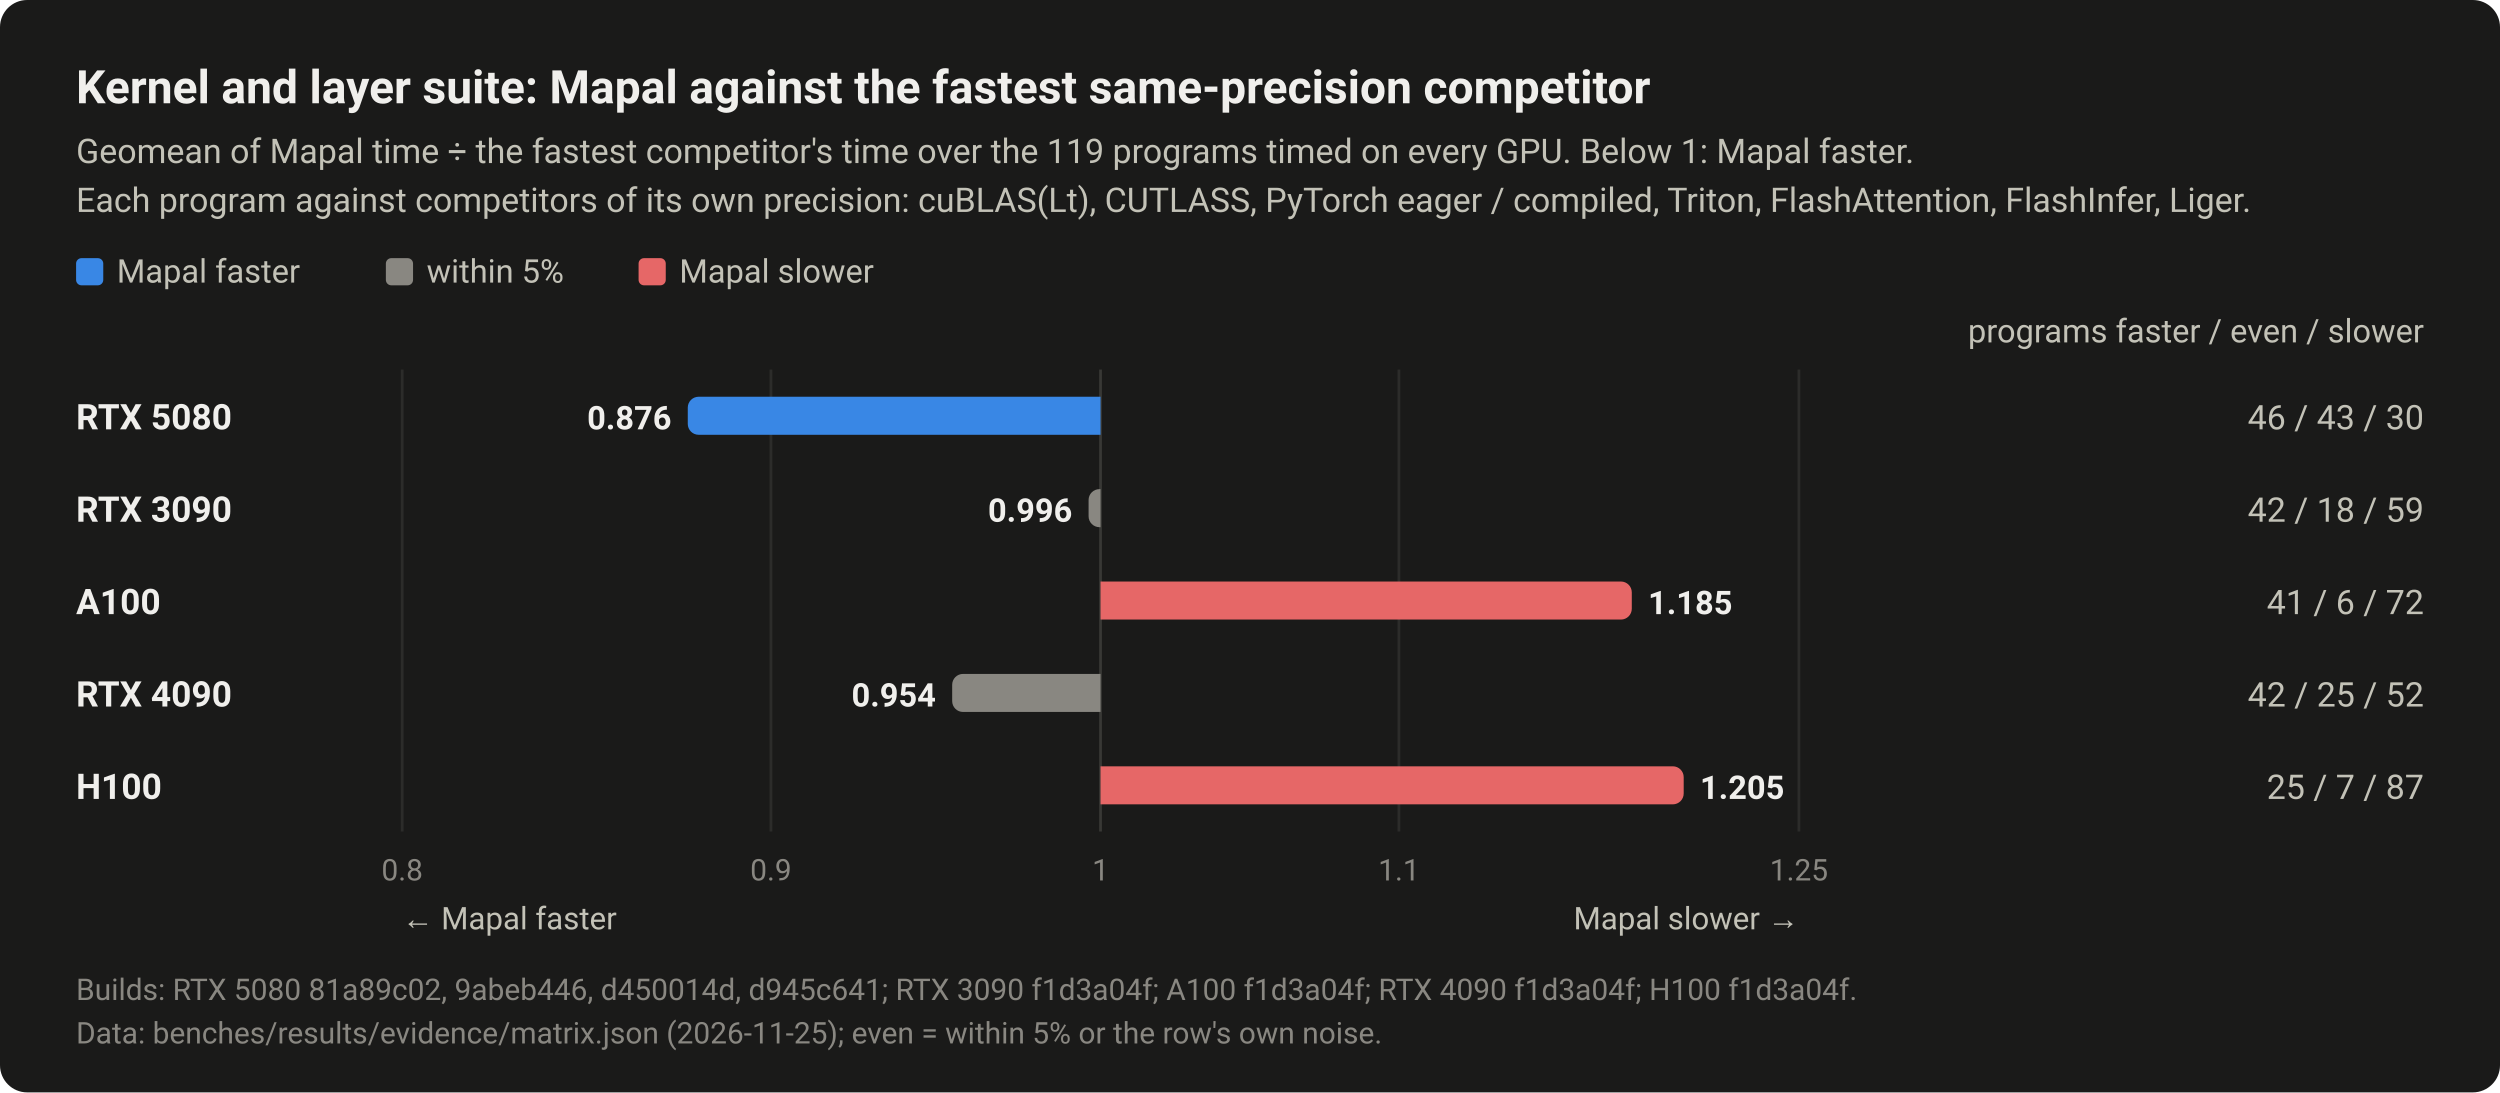
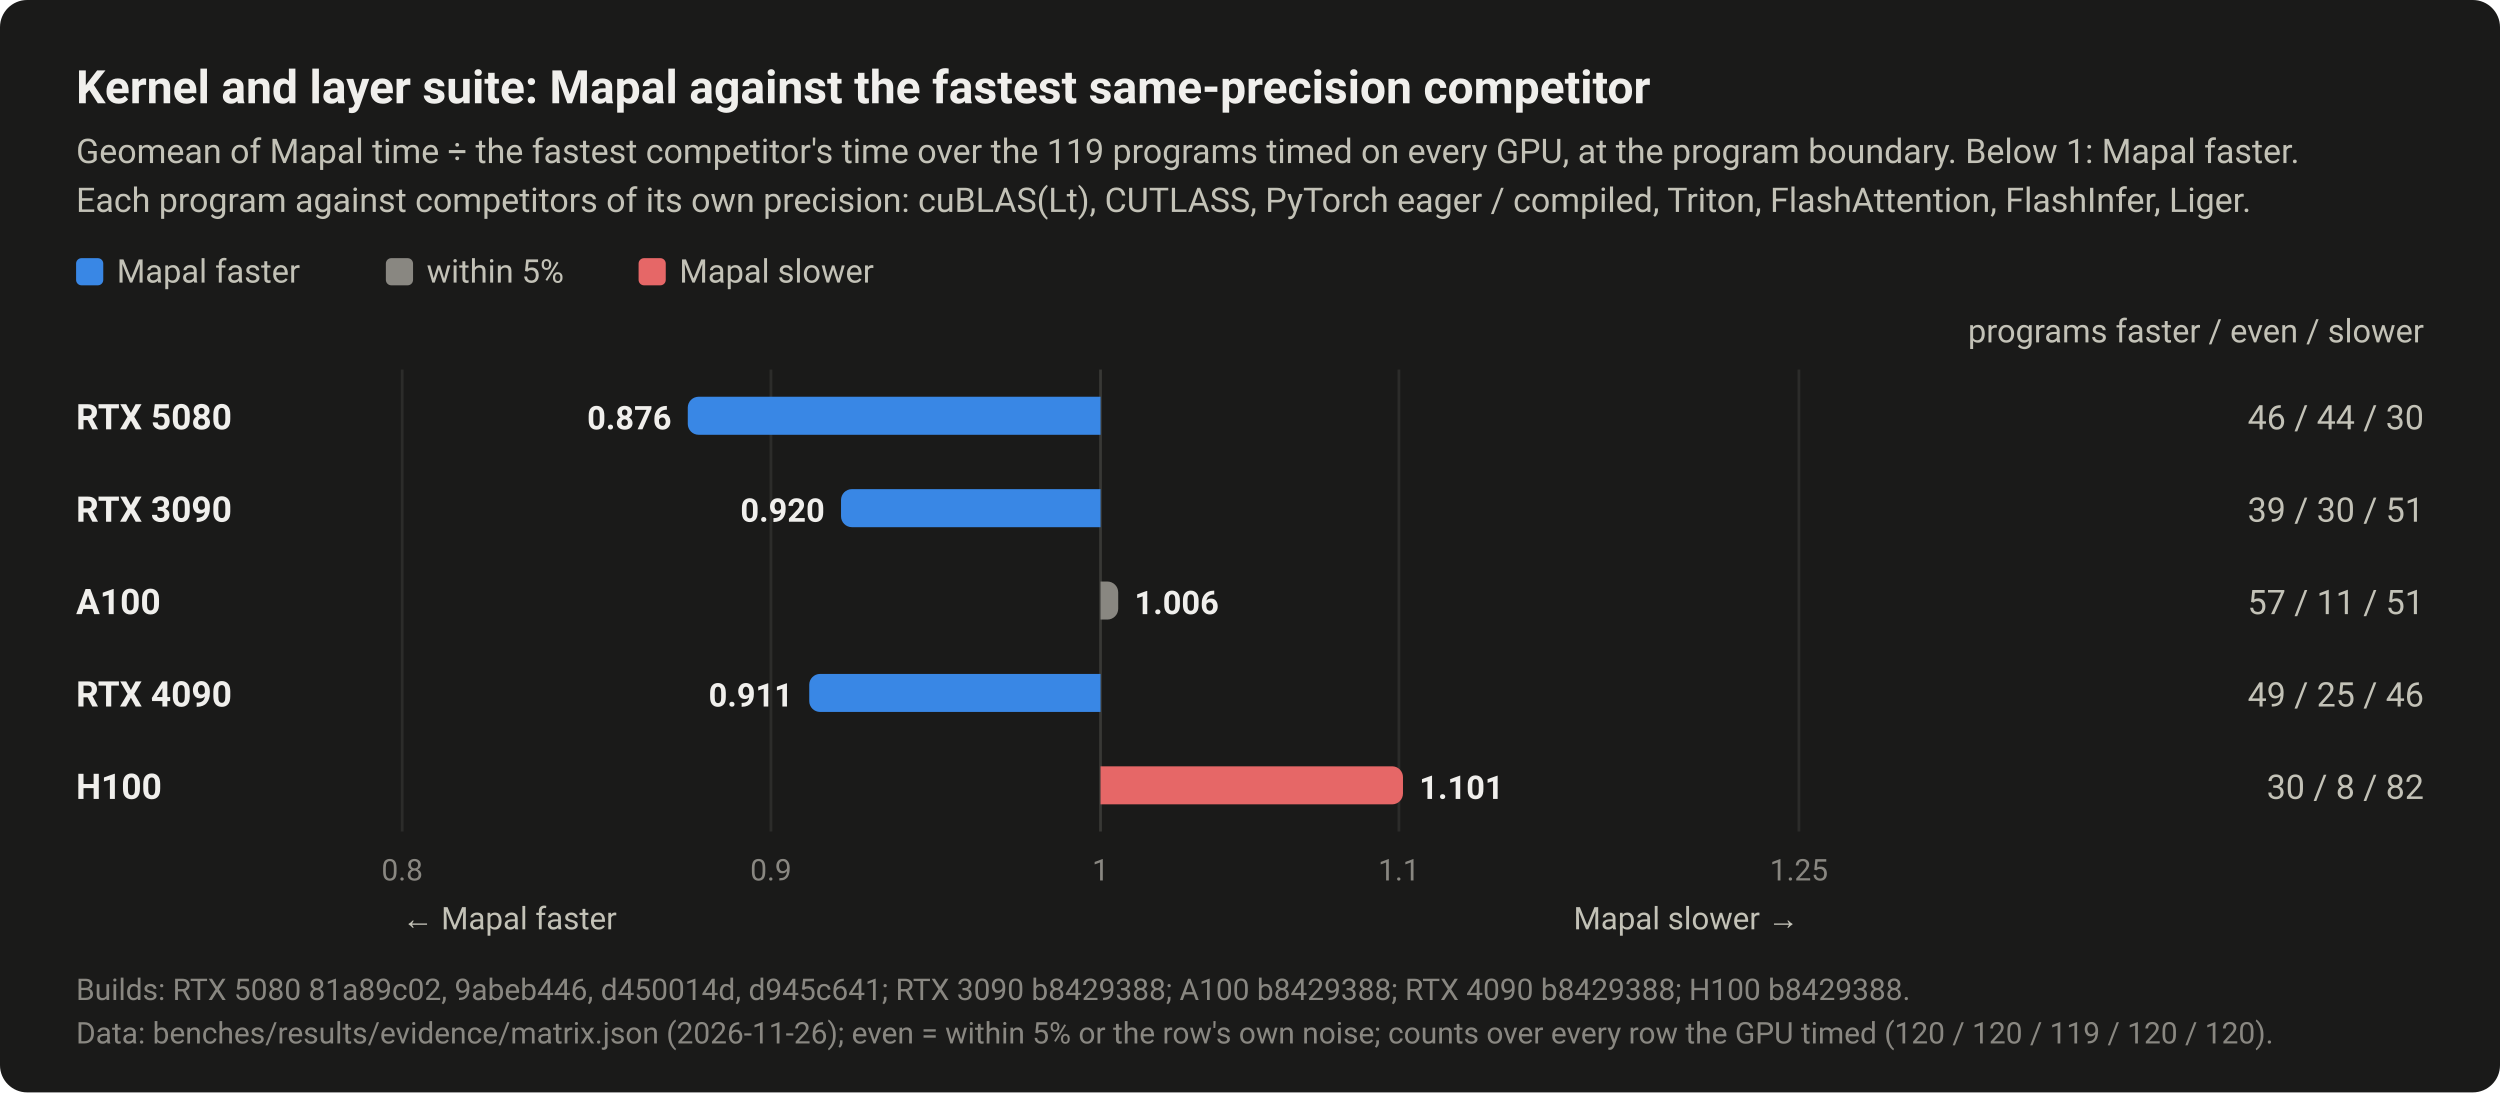
<svg xmlns="http://www.w3.org/2000/svg" width="920" height="402" viewBox="0 0 920 402" role="img" aria-labelledby="t d">
  <style>text { font-family: system-ui, -apple-system, 'Segoe UI', Roboto, 'Helvetica Neue', Arial, sans-serif; } .num { font-variant-numeric: tabular-nums; }</style>
  <rect width="920" height="402" rx="10" fill="#1a1a19" />
  <text x="28.0" y="38.0" font-size="17" font-weight="600" fill="#f0efec" text-anchor="start">Kernel and layer suite: Mapal against the fastest same-precision competitor</text>
-   <text x="28.0" y="60.0" font-size="12.5" font-weight="400" fill="#c3c2b7" text-anchor="start">Geomean of Mapal time ÷ the fastest competitor's time over the 119 programs timed on every GPU. Below 1: Mapal faster.</text>
+   <text x="28.0" y="60.0" font-size="12.5" font-weight="400" fill="#c3c2b7" text-anchor="start">Geomean of Mapal time ÷ the fastest competitor's time over the 119 programs timed on every GPU, at the program boundary. Below 1: Mapal faster.</text>
  <text x="28.0" y="78.0" font-size="12.5" font-weight="400" fill="#c3c2b7" text-anchor="start">Each program against competitors of its own precision: cuBLAS(Lt), CUTLASS, PyTorch eager / compiled, Triton, FlashAttention, FlashInfer, Liger.</text>
  <rect x="28.0" y="95.0" width="10.0" height="10.0" rx="2" fill="#3987e5" />
  <text x="43.0" y="104.0" font-size="12" font-weight="400" fill="#c3c2b7" text-anchor="start">Mapal faster</text>
  <rect x="142.0" y="95.0" width="10.0" height="10.0" rx="2" fill="#898781" />
  <text x="157.0" y="104.0" font-size="12" font-weight="400" fill="#c3c2b7" text-anchor="start">within 5%</text>
  <rect x="235.0" y="95.0" width="10.0" height="10.0" rx="2" fill="#e66767" />
  <text x="250.0" y="104.0" font-size="12" font-weight="400" fill="#c3c2b7" text-anchor="start">Mapal slower</text>
  <text x="892.0" y="126.0" font-size="12" font-weight="400" fill="#c3c2b7" text-anchor="end">programs faster / even / slower</text>
  <line x1="148.0" y1="136.0" x2="148.0" y2="306.0" stroke="#2c2c2a" stroke-width="1" />
  <line x1="283.7" y1="136.0" x2="283.7" y2="306.0" stroke="#2c2c2a" stroke-width="1" />
  <line x1="405.0" y1="136.0" x2="405.0" y2="306.0" stroke="#383835" stroke-width="1" />
  <line x1="514.8" y1="136.0" x2="514.8" y2="306.0" stroke="#2c2c2a" stroke-width="1" />
  <line x1="662.0" y1="136.0" x2="662.0" y2="306.0" stroke="#2c2c2a" stroke-width="1" />
  <text x="28.0" y="158.0" font-size="13" font-weight="600" fill="#f0efec" text-anchor="start">RTX 5080</text>
  <path d="M405.0,146.0 H257.1 A4,4 0 0 0 253.1,150.0 V156.0 A4,4 0 0 0 257.1,160.0 H405.0 Z" fill="#3987e5" />
  <text x="247.1" y="158.0" font-size="12" font-weight="600" fill="#f0efec" text-anchor="end" class="num">0.876</text>
-   <text x="892.0" y="158.0" font-size="12.5" font-weight="400" fill="#c3c2b7" text-anchor="end" class="num">46 / 43 / 30</text>
+   <text x="892.0" y="158.0" font-size="12.5" font-weight="400" fill="#c3c2b7" text-anchor="end" class="num">46 / 44 / 30</text>
  <text x="28.0" y="192.0" font-size="13" font-weight="600" fill="#f0efec" text-anchor="start">RTX 3090</text>
-   <path d="M405.0,180.0 H404.6 A4,4 0 0 0 400.6,184.0 V190.0 A4,4 0 0 0 404.6,194.0 H405.0 Z" fill="#898781" />
-   <text x="394.6" y="192.0" font-size="12" font-weight="600" fill="#f0efec" text-anchor="end" class="num">0.996</text>
-   <text x="892.0" y="192.0" font-size="12.5" font-weight="400" fill="#c3c2b7" text-anchor="end" class="num">42 / 18 / 59</text>
+   <path d="M405.0,180.0 H313.5 A4,4 0 0 0 309.5,184.0 V190.0 A4,4 0 0 0 313.5,194.0 H405.0 Z" fill="#3987e5" />
+   <text x="303.5" y="192.0" font-size="12" font-weight="600" fill="#f0efec" text-anchor="end" class="num">0.920</text>
+   <text x="892.0" y="192.0" font-size="12.5" font-weight="400" fill="#c3c2b7" text-anchor="end" class="num">39 / 30 / 51</text>
  <text x="28.0" y="226.0" font-size="13" font-weight="600" fill="#f0efec" text-anchor="start">A100</text>
-   <path d="M405.0,214.0 H596.5 A4,4 0 0 1 600.5,218.0 V224.0 A4,4 0 0 1 596.5,228.0 H405.0 Z" fill="#e66767" />
-   <text x="606.5" y="226.0" font-size="12" font-weight="600" fill="#f0efec" text-anchor="start" class="num">1.185</text>
-   <text x="892.0" y="226.0" font-size="12.5" font-weight="400" fill="#c3c2b7" text-anchor="end" class="num">41 / 6 / 72</text>
+   <path d="M405.0,214.0 H407.5 A4,4 0 0 1 411.5,218.0 V224.0 A4,4 0 0 1 407.5,228.0 H405.0 Z" fill="#898781" />
+   <text x="417.5" y="226.0" font-size="12" font-weight="600" fill="#f0efec" text-anchor="start" class="num">1.006</text>
+   <text x="892.0" y="226.0" font-size="12.5" font-weight="400" fill="#c3c2b7" text-anchor="end" class="num">57 / 11 / 51</text>
  <text x="28.0" y="260.0" font-size="13" font-weight="600" fill="#f0efec" text-anchor="start">RTX 4090</text>
-   <path d="M405.0,248.0 H354.4 A4,4 0 0 0 350.4,252.0 V258.0 A4,4 0 0 0 354.4,262.0 H405.0 Z" fill="#898781" />
-   <text x="344.4" y="260.0" font-size="12" font-weight="600" fill="#f0efec" text-anchor="end" class="num">0.954</text>
-   <text x="892.0" y="260.0" font-size="12.5" font-weight="400" fill="#c3c2b7" text-anchor="end" class="num">42 / 25 / 52</text>
+   <path d="M405.0,248.0 H301.8 A4,4 0 0 0 297.8,252.0 V258.0 A4,4 0 0 0 301.8,262.0 H405.0 Z" fill="#3987e5" />
+   <text x="291.8" y="260.0" font-size="12" font-weight="600" fill="#f0efec" text-anchor="end" class="num">0.911</text>
+   <text x="892.0" y="260.0" font-size="12.5" font-weight="400" fill="#c3c2b7" text-anchor="end" class="num">49 / 25 / 46</text>
  <text x="28.0" y="294.0" font-size="13" font-weight="600" fill="#f0efec" text-anchor="start">H100</text>
-   <path d="M405.0,282.0 H615.6 A4,4 0 0 1 619.6,286.0 V292.0 A4,4 0 0 1 615.6,296.0 H405.0 Z" fill="#e66767" />
-   <text x="625.6" y="294.0" font-size="12" font-weight="600" fill="#f0efec" text-anchor="start" class="num">1.205</text>
-   <text x="892.0" y="294.0" font-size="12.5" font-weight="400" fill="#c3c2b7" text-anchor="end" class="num">25 / 7 / 87</text>
+   <path d="M405.0,282.0 H512.3 A4,4 0 0 1 516.3,286.0 V292.0 A4,4 0 0 1 512.3,296.0 H405.0 Z" fill="#e66767" />
+   <text x="522.3" y="294.0" font-size="12" font-weight="600" fill="#f0efec" text-anchor="start" class="num">1.101</text>
+   <text x="892.0" y="294.0" font-size="12.5" font-weight="400" fill="#c3c2b7" text-anchor="end" class="num">30 / 8 / 82</text>
  <text x="148.0" y="324.0" font-size="11" font-weight="400" fill="#898781" text-anchor="middle" class="num">0.8</text>
  <text x="283.7" y="324.0" font-size="11" font-weight="400" fill="#898781" text-anchor="middle" class="num">0.9</text>
  <text x="405.0" y="324.0" font-size="11" font-weight="400" fill="#898781" text-anchor="middle" class="num">1</text>
  <text x="514.8" y="324.0" font-size="11" font-weight="400" fill="#898781" text-anchor="middle" class="num">1.1</text>
  <text x="662.0" y="324.0" font-size="11" font-weight="400" fill="#898781" text-anchor="middle" class="num">1.25</text>
  <text x="148.0" y="342.0" font-size="11.5" font-weight="400" fill="#c3c2b7" text-anchor="start">← Mapal faster</text>
  <text x="662.0" y="342.0" font-size="11.5" font-weight="400" fill="#c3c2b7" text-anchor="end">Mapal slower →</text>
-   <text x="28.0" y="368.0" font-size="11" font-weight="400" fill="#898781" text-anchor="start">Builds: RTX 5080 81a89c02, 9abeb446, d450014d, d945c641; RTX 3090 f1d3a04f; A100 f1d3a04f; RTX 4090 f1d3a04f; H100 f1d3a04f.</text>
-   <text x="28.0" y="384.0" font-size="11" font-weight="400" fill="#898781" text-anchor="start">Data: benches/results/evidence/matrix.json (2026-11-25); even = within 5% or the row's own noise.</text>
+   <text x="28.0" y="368.0" font-size="11" font-weight="400" fill="#898781" text-anchor="start">Builds: RTX 5080 81a89c02, 9abeb446, d450014d, d945c641; RTX 3090 b8429388; A100 b8429388; RTX 4090 b8429388; H100 b8429388.</text>
+   <text x="28.0" y="384.0" font-size="11" font-weight="400" fill="#898781" text-anchor="start">Data: benches/results/evidence/matrix.json (2026-11-26); even = within 5% or the row's own noise; counts over every row the GPU timed (120 / 120 / 119 / 120 / 120).</text>
</svg>
